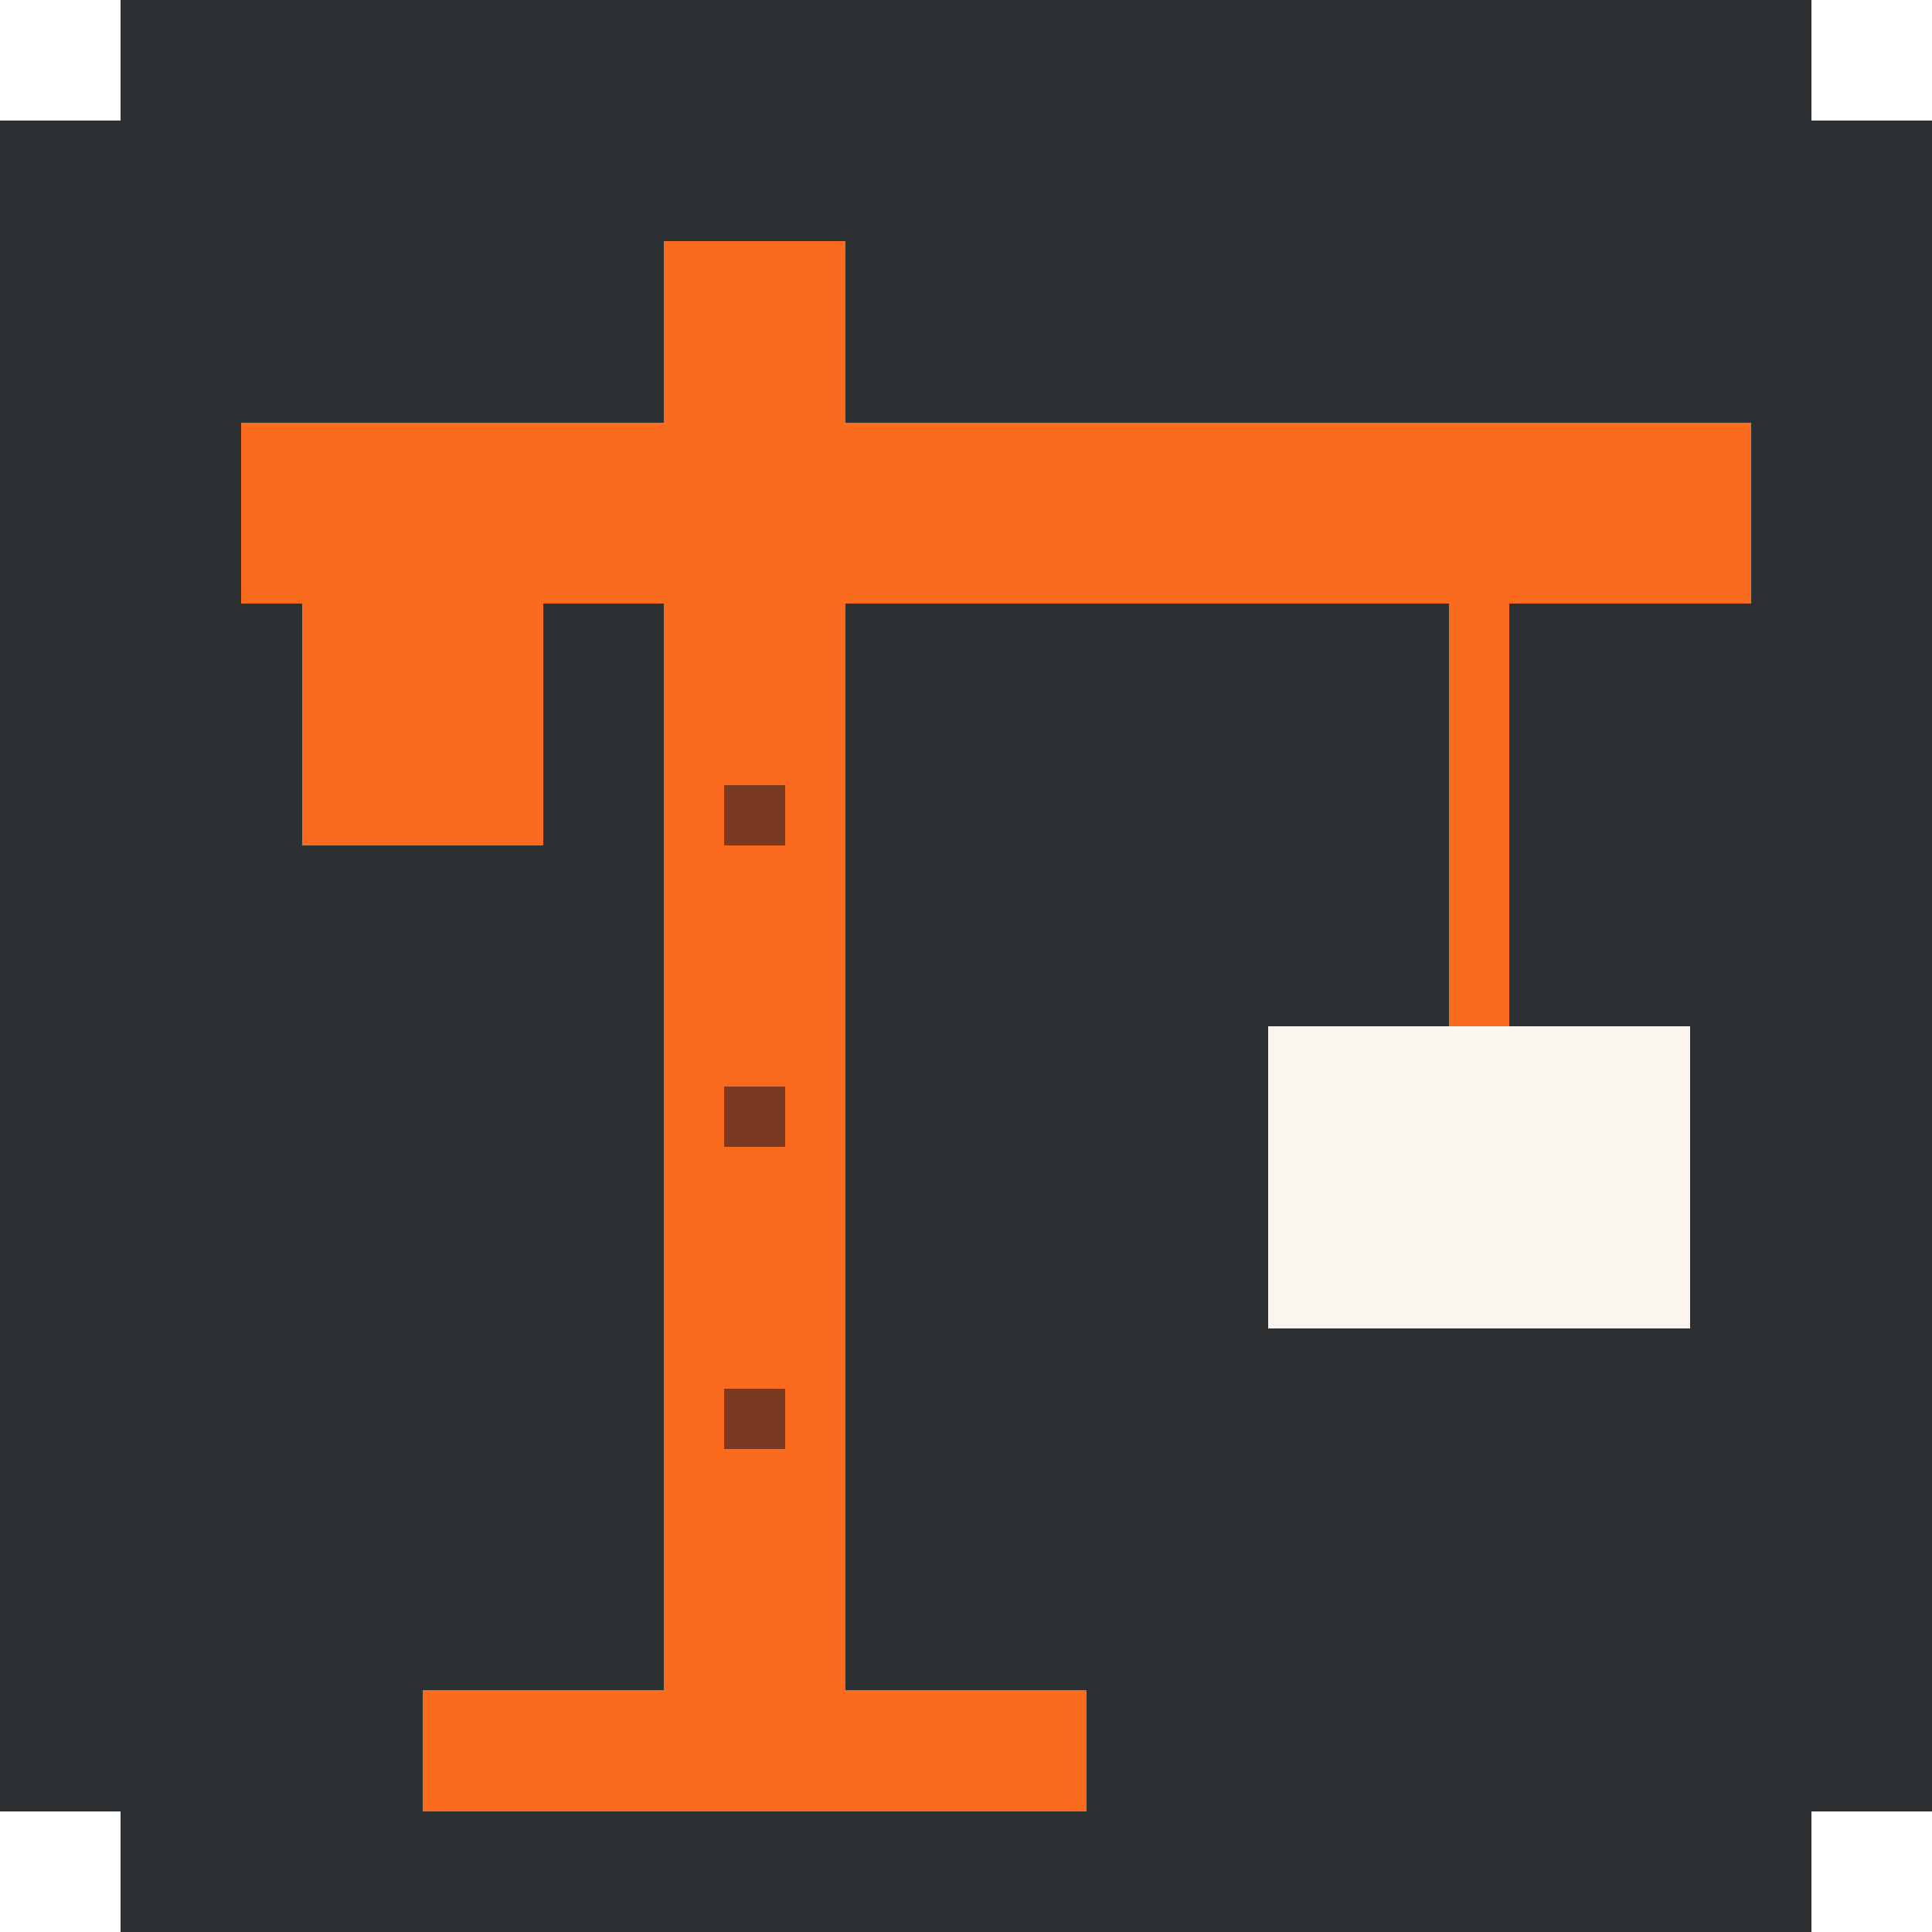
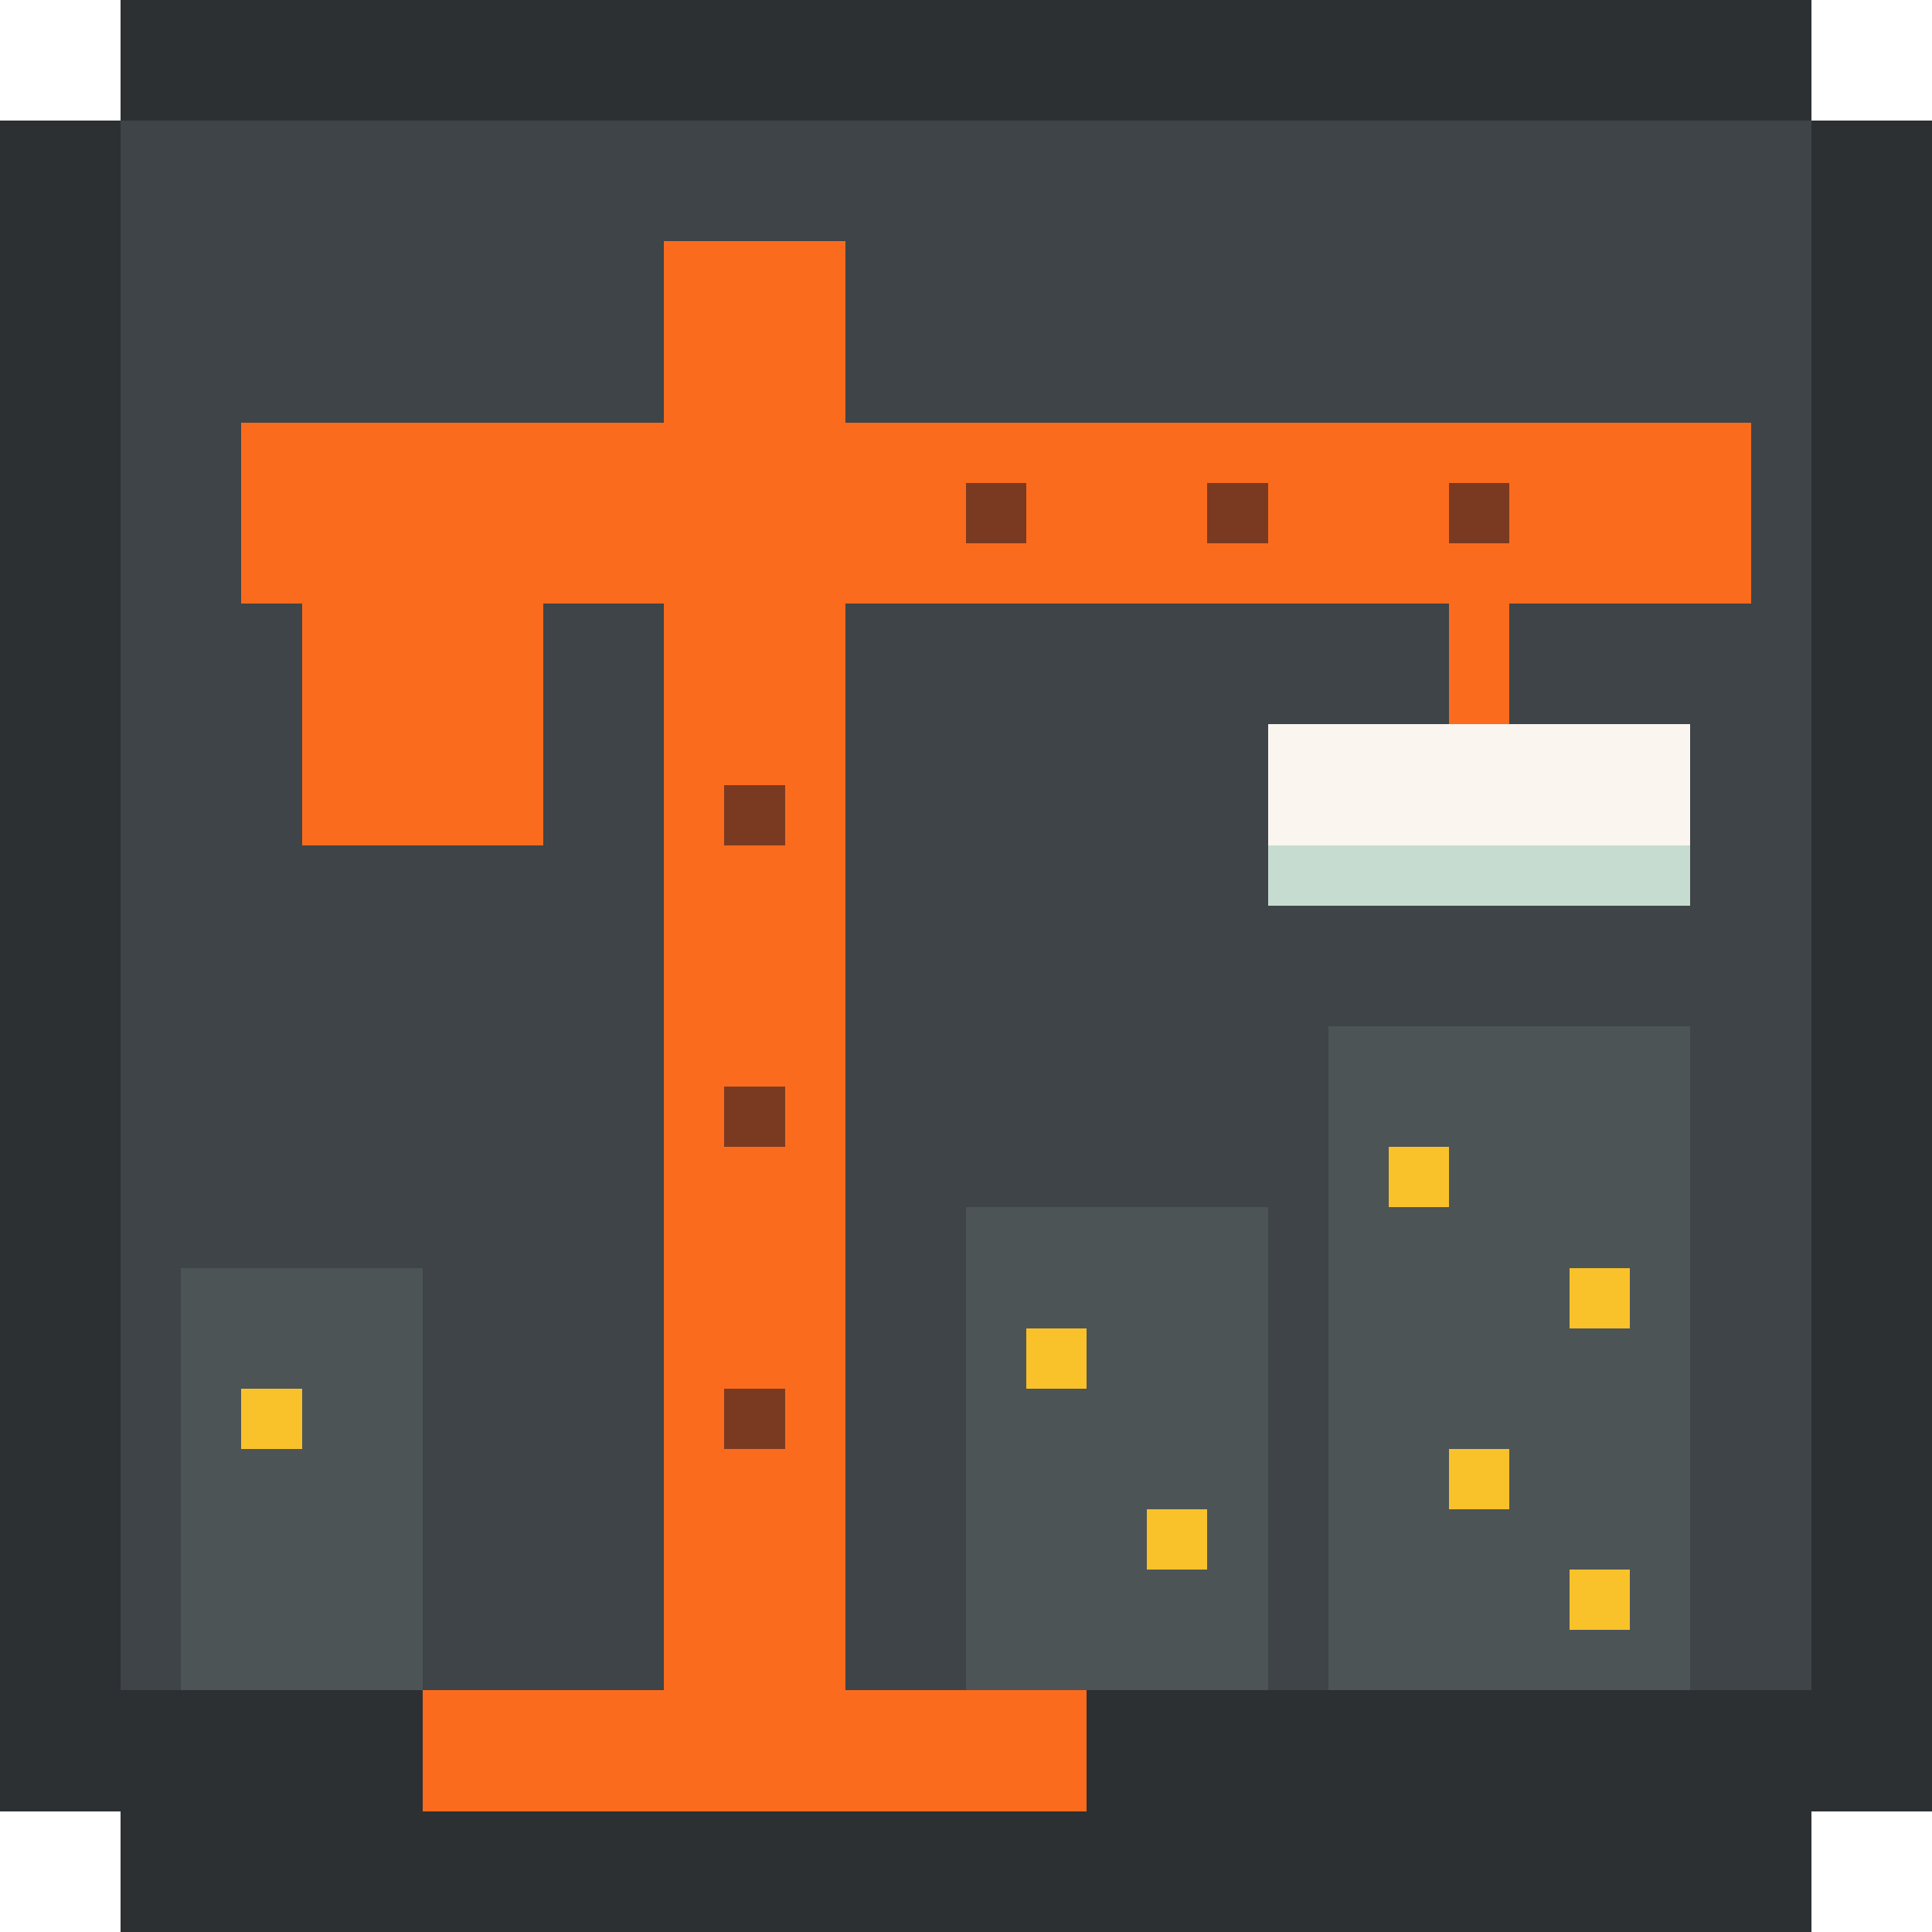
<svg xmlns="http://www.w3.org/2000/svg" width="32" height="32" viewBox="0 0 32 32" shape-rendering="crispEdges">
  <path fill="#2c3032" d="M2 0h28v2h2v28h-2v2H2v-2H0V2h2z" />
-   <path fill="#fb6b1d" d="M11 4h3v3h15v3H14v18h4v2H7v-2h4V10H4V7h7zM5 10h4v4H5zM24 10h1v7h-1z" />
-   <path fill="#7a3a22" d="M12 13h1v1h-1zM12 18h1v1h-1zM12 23h1v1h-1z" />
-   <path fill="#fbf5ef" d="M21 17h7v5h-7z" />
+   <path fill="#3e4447" d="M2 2h28v26H2z" />
+   <path fill="#4d5456" d="M16 20h5v8h-5zM22 17h6v11h-6zM3 21h4v7H3z" />
+   <path fill="#f9c22b" d="M17 22h1v1h-1zM19 25h1v1h-1zM23 19h1v1h-1zM26 21h1v1h-1zM24 24h1v1h-1zM26 26h1v1h-1zM4 23h1v1H4z" />
+   <path fill="#fb6b1d" d="M11 4h3v3h15v3H14v18h4v2H7v-2h4V10H4V7h7zM5 10h4v4H5zM24 10h1v2h-1z" />
+   <path fill="#7a3a22" d="M12 13h1v1h-1zM12 18h1v1h-1zM12 23h1v1h-1zM16 8h1v1h-1zM20 8h1v1h-1zM24 8h1v1h-1z" />
+   <path fill="#fbf5ef" d="M21 12h7v3h-7z" />
+   <path fill="#c7dcd0" d="M21 14h7v1h-7z" />
</svg>
